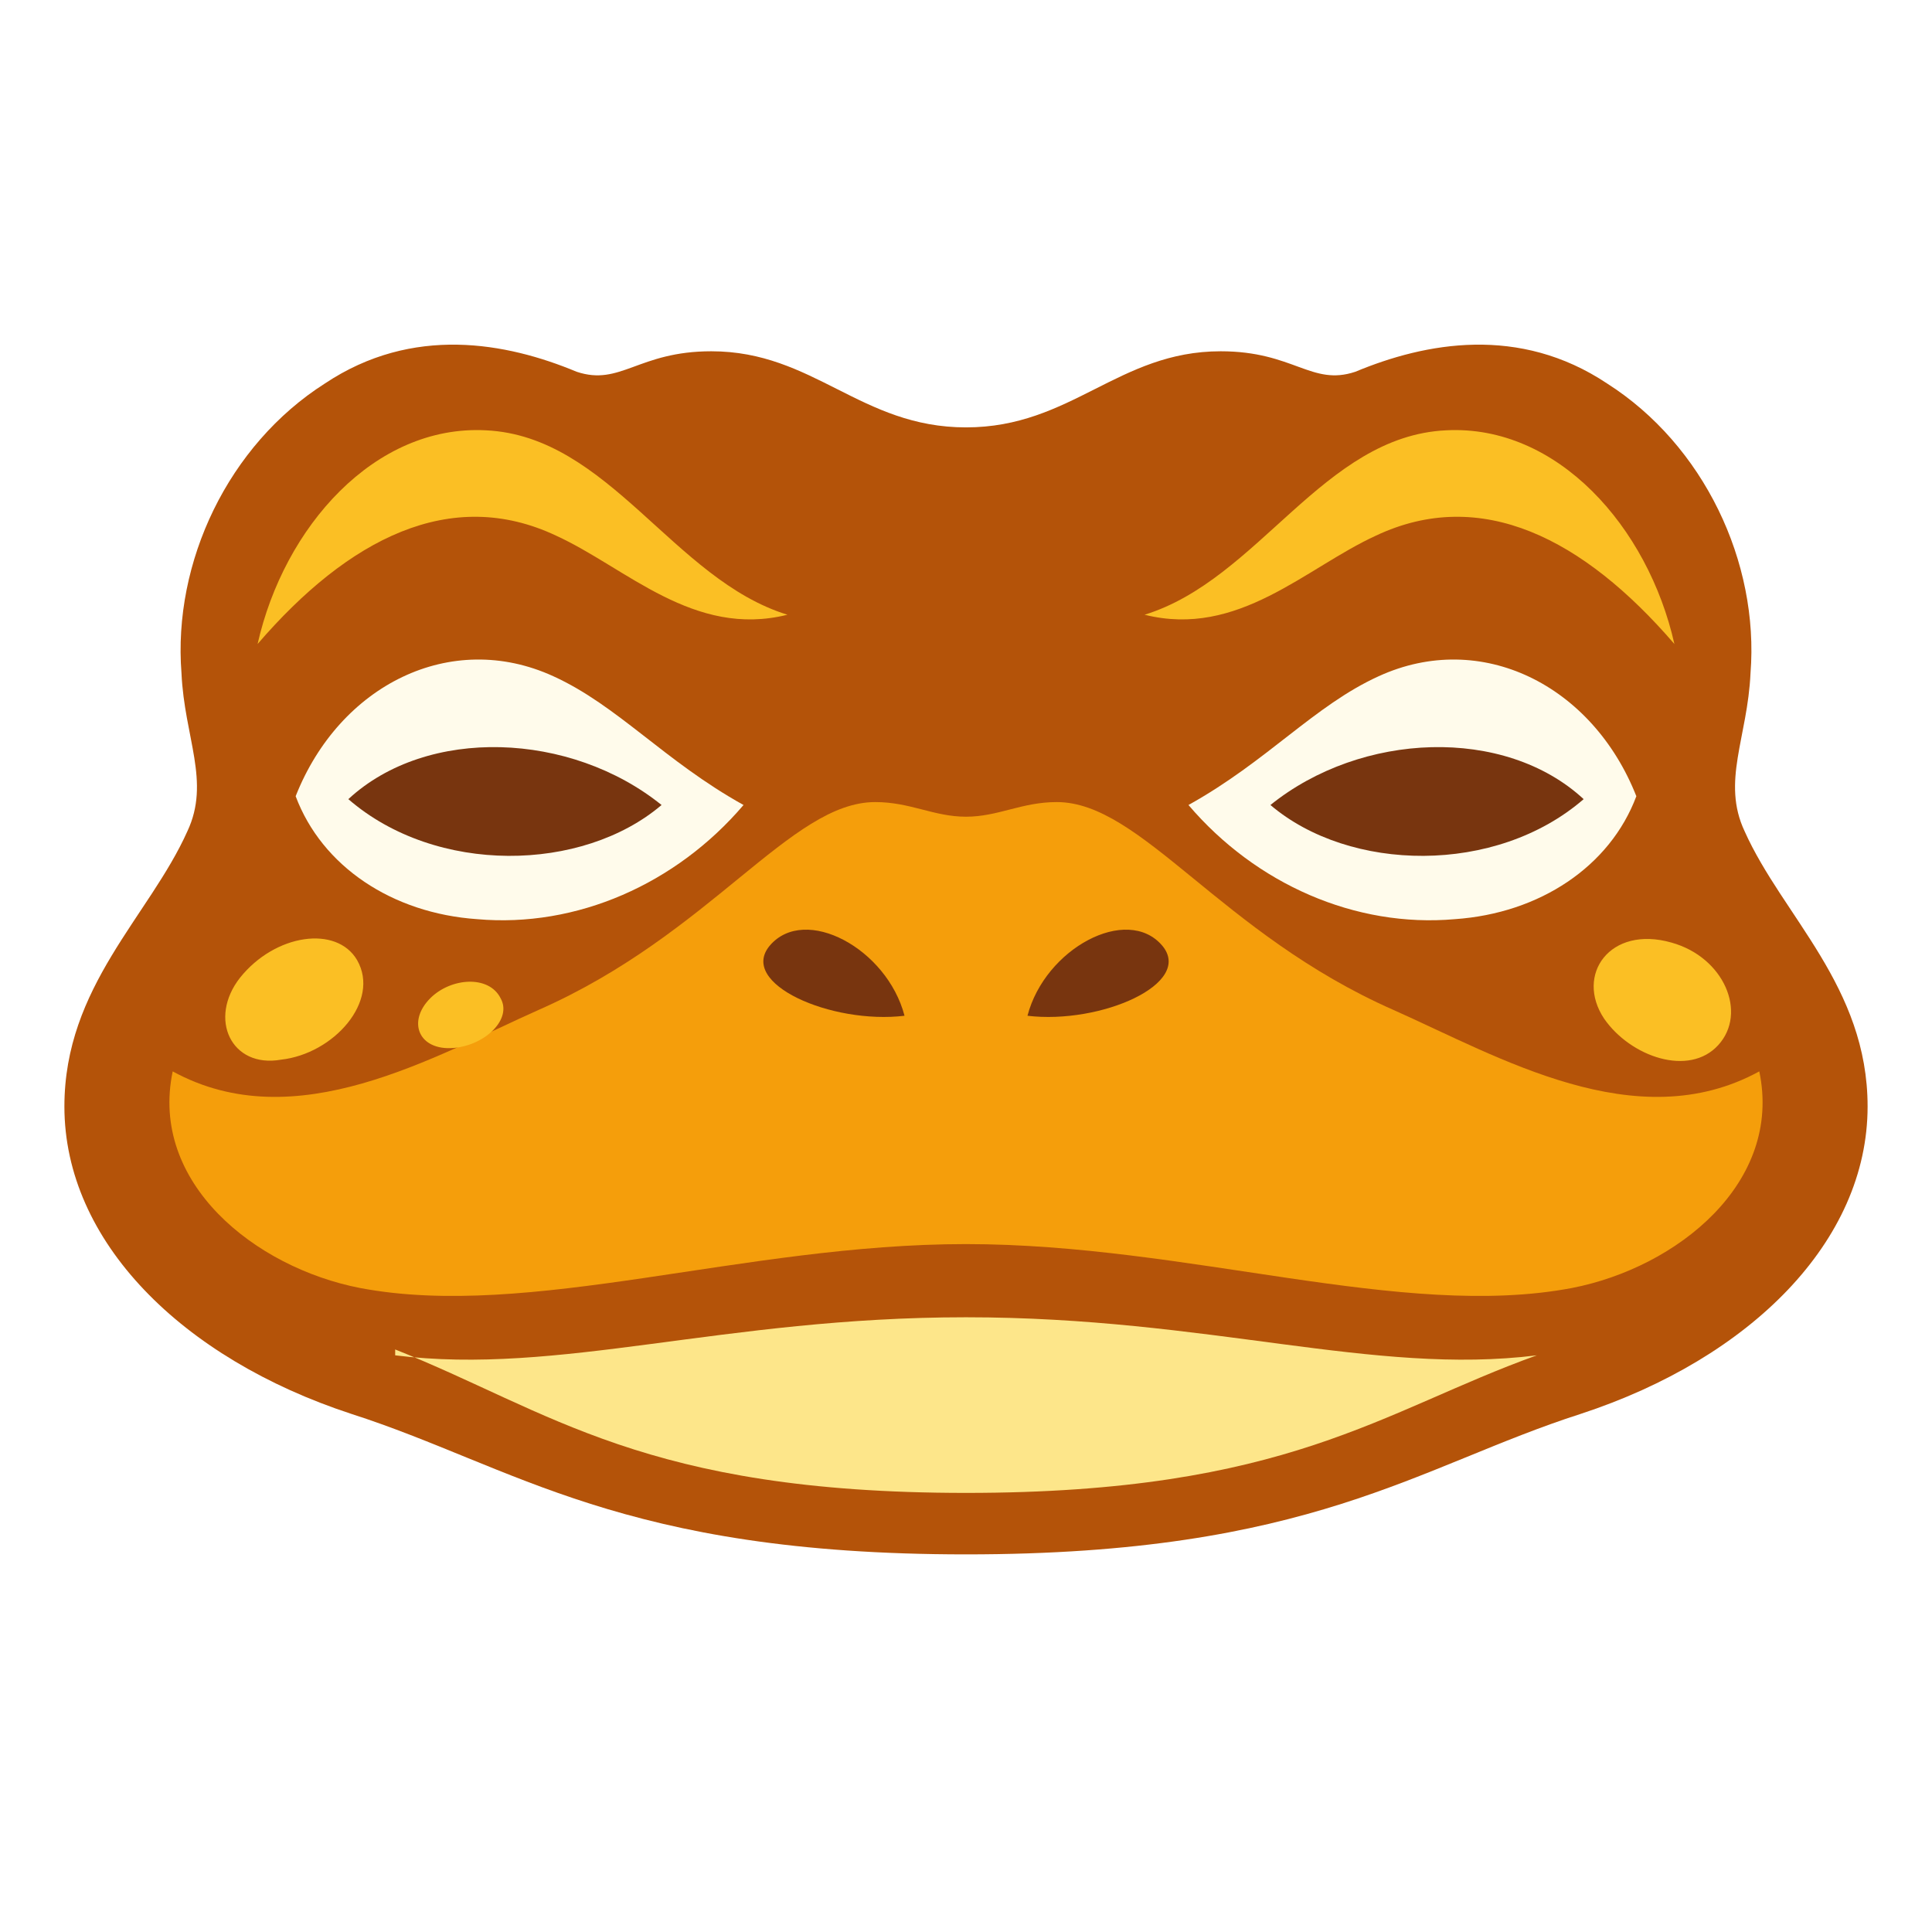
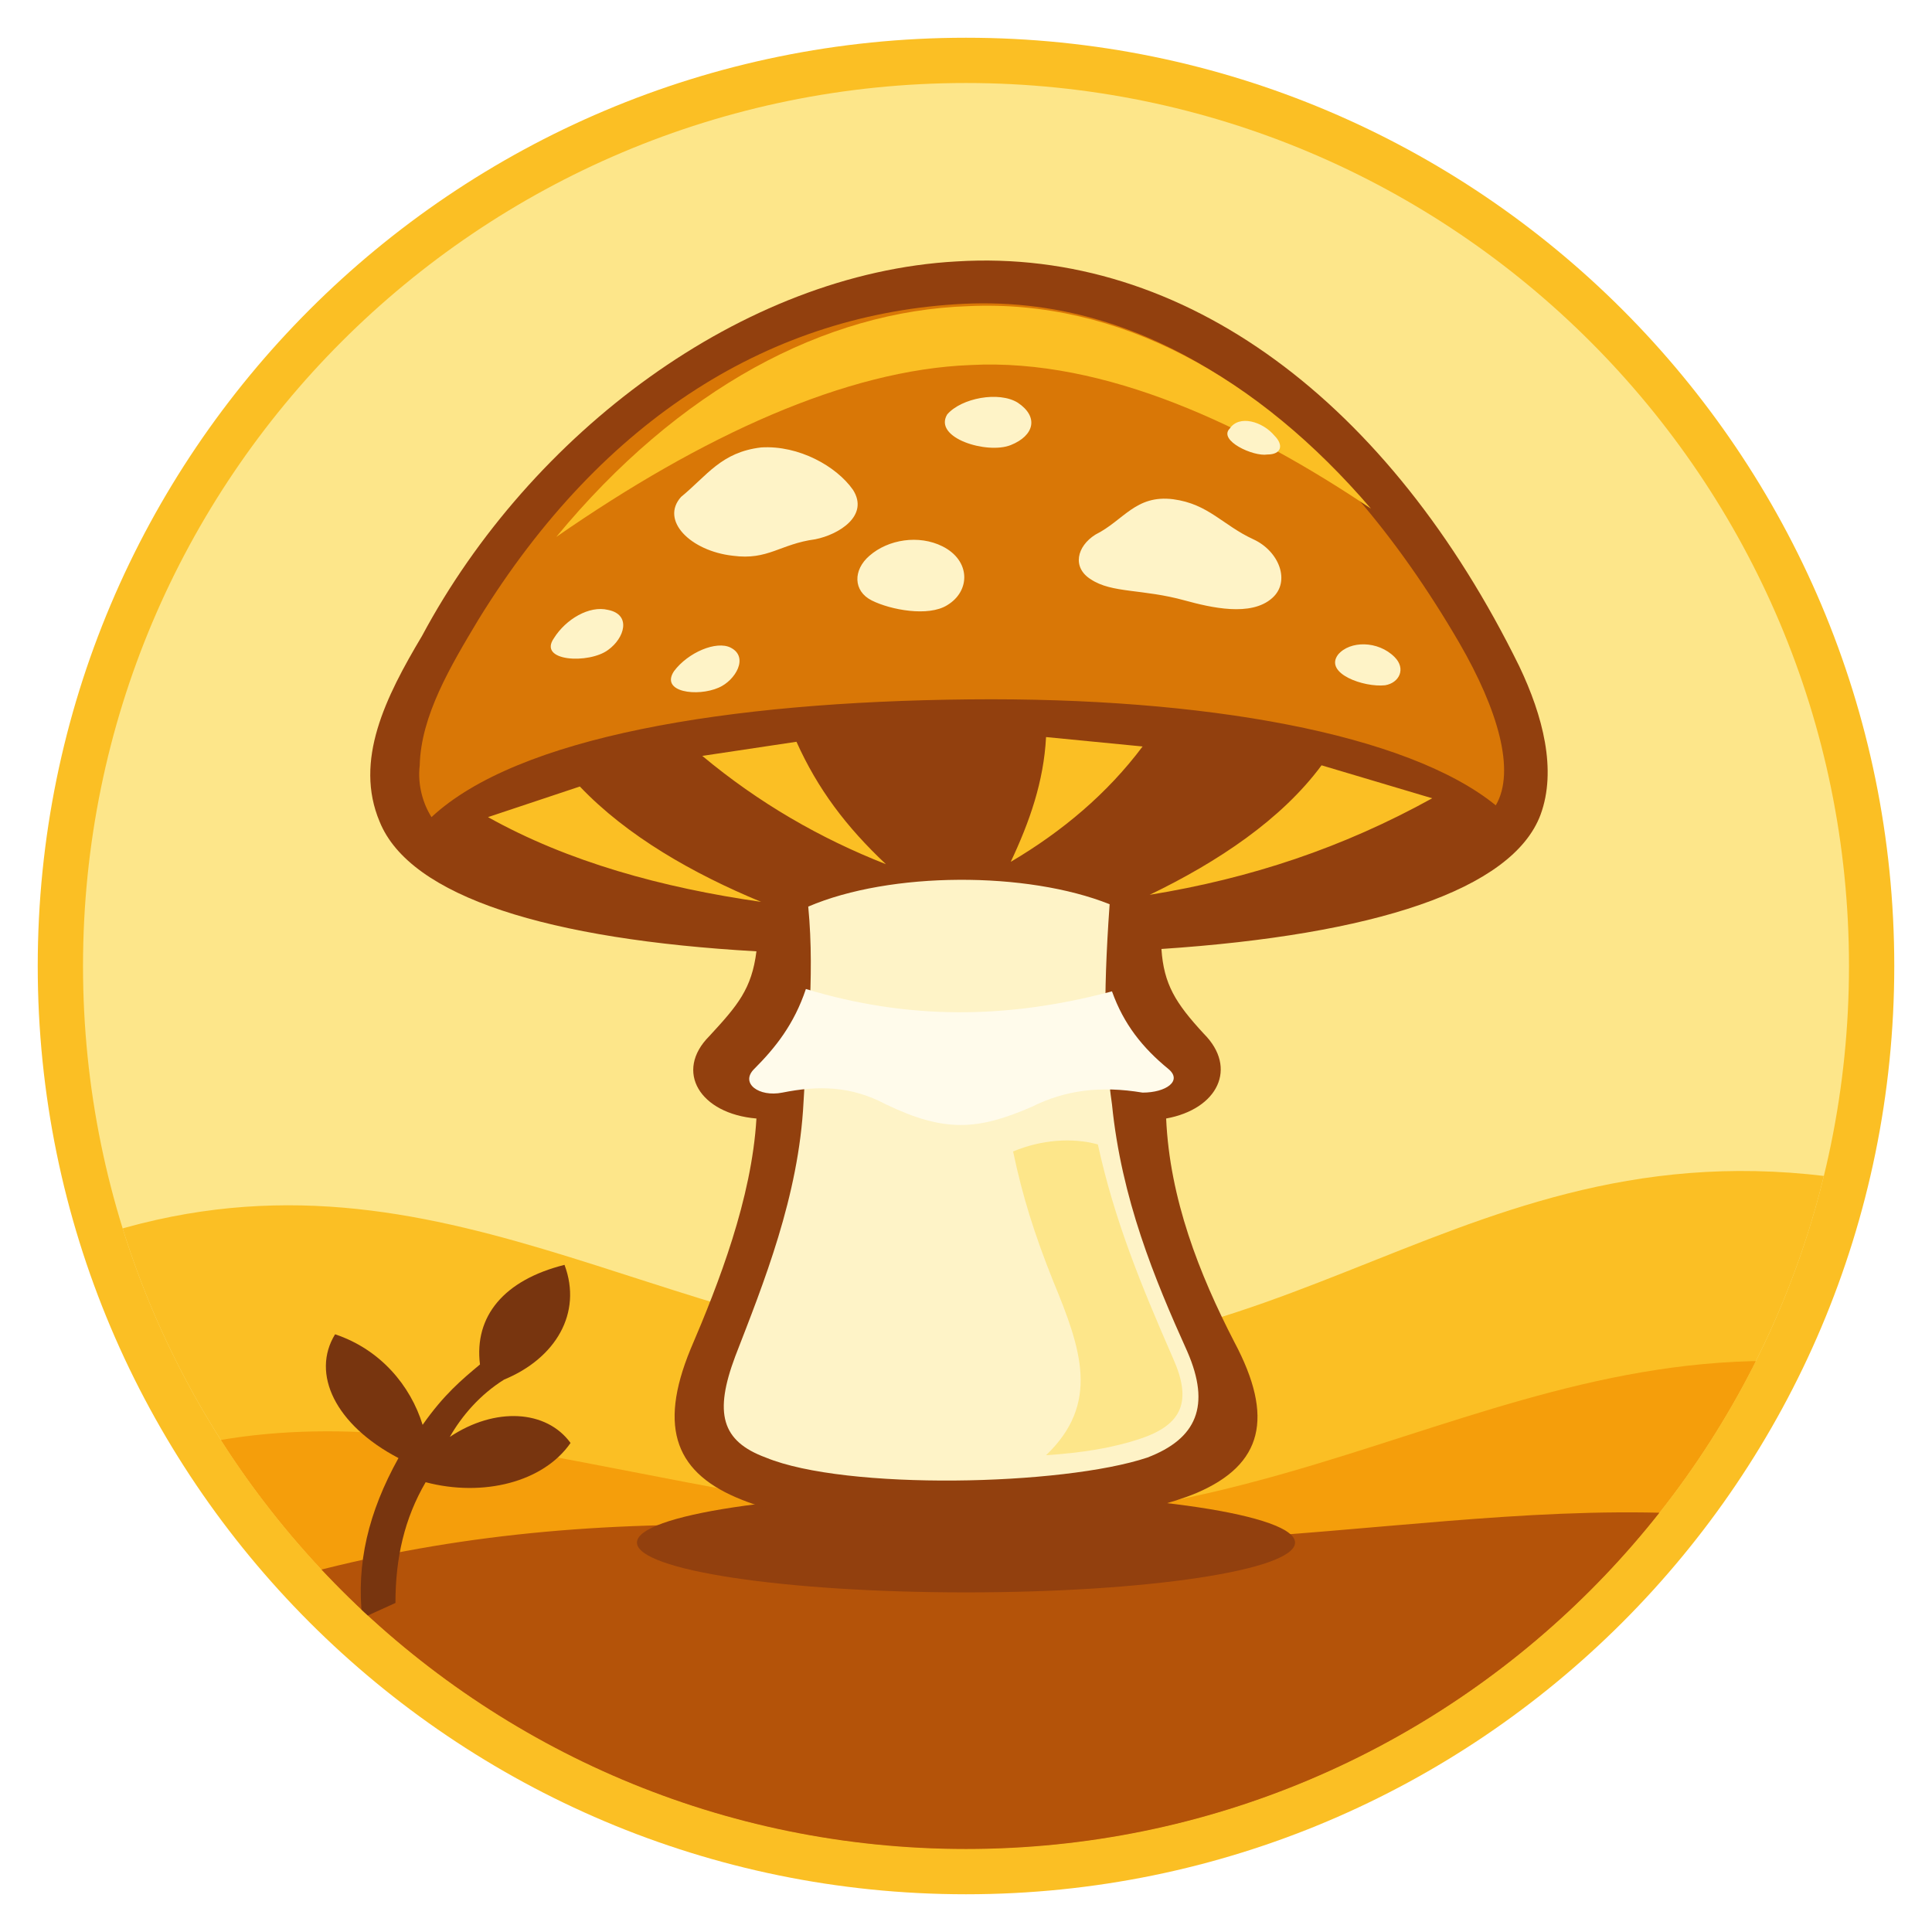
- <svg xmlns="http://www.w3.org/2000/svg" viewBox="-1 2 66 66">
-   <path fill="#b45309" d="M32 16.6c-3.6 0-5.2-2.6-8.7-2.6-2.5 0-3.1 1.2-4.6.7-2.4-1-5.6-1.6-8.6.4-3.3 2.1-5.2 6.1-4.9 9.9.1 2.2 1 3.7.2 5.4-1.3 2.9-4.2 5.3-4.2 9.4 0 4.6 4 8.6 9.8 10.5 5.6 1.8 9.2 4.8 21 4.8s15.4-3 21-4.8c5.8-1.9 9.8-5.9 9.8-10.5 0-4.1-2.9-6.5-4.2-9.4-.8-1.7.1-3.2.2-5.4.3-3.8-1.6-7.8-4.9-9.9-3-2-6.2-1.4-8.6-.4-1.5.5-2.1-.7-4.6-.7-3.5 0-5.1 2.6-8.7 2.6Z" />
-   <path fill="#f59e0b" d="M4.9 38.6c4.2 2.3 8.9-.5 12.5-2.1 5.9-2.6 8.6-7.1 11.5-7.1 1.2 0 2 .5 3.1.5s1.9-.5 3.1-.5c2.9 0 5.6 4.5 11.5 7.1 3.6 1.6 8.3 4.4 12.5 2.1.8 3.8-2.8 6.7-6.4 7.4-5.8 1.1-13.1-1.5-20.7-1.5S17.1 47.1 11.3 46c-3.6-.7-7.2-3.6-6.4-7.4Z" />
-   <path fill="#fde68a" d="M12.5 48.3c5.6.7 11.2-1.3 19.5-1.3s13.9 2 19.5 1.3C46.2 50.2 43 53 32 53s-14.2-2.8-19.5-4.9Z" />
-   <g id="eye">
-     <path fill="#fbbf24" d="M7.8 24c.9-4 4-7.5 7.8-7.3 4.2.2 6.4 5.1 10.3 6.3-3.2.8-5.5-1.6-7.9-2.7-3.6-1.7-7.1.1-10.2 3.7Z" />
-     <path fill="#fffbeb" d="M9.1 29.2c1.5-3.8 5.3-5.7 8.8-4.1 2.2 1 3.8 2.9 6.5 4.4-2.3 2.7-5.7 4.2-9.1 3.9-2.9-.2-5.3-1.8-6.2-4.2Z" />
-     <path fill="#78350f" d="M10.9 29.3c2.7-2.5 7.6-2.3 10.7.2-2.7 2.3-7.7 2.4-10.7-.2Z" />
-     <path fill="#78350f" d="M25.3 34.3c1.2-1.4 4 .1 4.6 2.4-2.5.3-5.7-1.1-4.6-2.4Z" />
+ <svg xmlns="http://www.w3.org/2000/svg" viewBox="0 0 64 64">
+   <defs>
+     <clipPath id="scene">
+       <circle cx="32" cy="32" r="29.25" />
+     </clipPath>
+   </defs>
+   <circle cx="32" cy="32" r="30.75" fill="#fbbf24" />
+   <g clip-path="url(#scene)">
+     <circle cx="32" cy="32" r="29.25" fill="#fde68a" />
+     <path fill="#fbbf24" d="M1 41.8c11.6-5.1 19.2 1.7 29.6 2.9 12.7 1.4 18.6-8.4 32.4-5.3V64H1Z" />
+     <path fill="#f59e0b" d="M1 49.9c9.2-4.9 16.3-1.3 27.8.2 14.2 1.8 21.7-7 34.2-4.6V64H1Z" />
+     <path fill="#b45309" d="M1 55.6c9.5-4.7 18.4-5.8 30.4-4.7 12 1.1 21.5-2.6 31.6.4V64H1Z" />
+     <ellipse cx="32" cy="51.1" rx="10.9" ry="1.65" fill="#92400e" />
+     <path fill="#78350f" d="M12 53.6c-.2-1.8.2-3.5 1.2-5.3-2.1-1.1-2.9-2.8-2.1-4.1 1.5.5 2.5 1.7 2.9 3 .7-1 1.3-1.5 1.9-2-.2-1.6.8-2.8 2.8-3.3.6 1.6-.3 3.1-2 3.8-.8.5-1.4 1.2-1.8 1.9 1.5-1 3.2-.9 4 .2-.9 1.3-2.9 1.8-4.8 1.3-.7 1.2-1 2.5-1 4Z" />
+     <g transform="translate(7.04 3.2) scale(.78)">
+       <path fill="#92400e" d="M31.6 7c9.7-.6 18.4 6 23.9 17.2 1 2.1 1.6 4.4.9 6.3-1.2 3.2-7.1 5.1-16.1 5.7.1 1.5.6 2.3 1.8 3.6 1.45 1.45.6 3.2-1.6 3.6.15 3.4 1.4 6.6 2.9 9.5 1.7 3.2 1.2 5.2-1.6 6.4-4.3 1.8-14.8 2.1-19.3.3-2.8-1.1-3.6-3-2.2-6.4 1.2-2.8 2.6-6.4 2.8-9.8-2.4-.2-3.5-2-2-3.5 1.2-1.3 1.8-2 2-3.6-8.8-.5-14.7-2.3-16-5.5-1.1-2.6.25-5.3 1.8-7.9C13.5 14.3 22.5 7.5 31.6 7Z" />
+       <path fill="#d97706" d="M8.8 28.4c.05-2.1 1.3-4.2 2.5-6.2C16.6 13.6 23.8 9.2 31.9 8.8c8.4-.4 15.7 5.2 21.05 14.4 1.65 2.85 2.4 5.45 1.55 6.9-3.75-3.05-12.4-4.6-22.35-4.5-10.35.1-19.2 1.6-22.85 5-.35-.55-.6-1.35-.5-2.2Z" />
+       <path fill="#fbbf24" d="M14.6 18.7c5.2-6.3 11.4-9.6 17.5-9.8 6.4-.3 12.3 3 17.1 8.6-5.2-3.5-11.3-6.4-17-6.1-5.3.2-11.4 3-17.6 7.3Z" />
+       <path fill="#fef3c7" d="M19.9 17c1.1-.9 1.7-1.9 3.4-2.1 1.6-.1 3.2.8 3.9 1.8.7 1.1-.6 1.9-1.6 2.1-1.5.2-2 .9-3.5.7-1.8-.2-3.1-1.5-2.2-2.5Zm11.3-3.5c.6-.7 2.2-1 3-.5.9.6.7 1.4-.3 1.8-1 .4-3.3-.3-2.7-1.3Zm6.3 5.1c1.2-.6 1.7-1.7 3.3-1.5 1.5.2 2.1 1.1 3.4 1.7 1.1.5 1.6 1.8.8 2.5-.9.8-2.6.4-3.7.1-1.8-.5-3.1-.3-4-.9-.8-.5-.6-1.4.2-1.9Zm-9.6.9c.8-.7 2.1-.9 3.1-.4 1.2.6 1.2 1.9.2 2.5-.8.5-2.4.2-3.2-.2-.8-.4-.8-1.3-.1-1.9ZM14.5 23c.5-.8 1.5-1.4 2.3-1.2 1 .2.7 1.2 0 1.7-.8.6-3 .5-2.3-.5Zm5.1 1.4c.6-.8 1.8-1.3 2.4-1 .8.4.2 1.4-.5 1.7-.9.4-2.5.2-1.9-.7Zm23.6-10.3c.4-.6 1.4-.3 1.9.3.4.4.3.8-.3.8-.6.1-2.1-.6-1.6-1.1Zm4.6 9.6c.5-.6 1.7-.6 2.4.1.5.5.2 1.1-.4 1.2-.9.1-2.6-.5-2-1.3Z" />
+       <path fill="#fbbf24" d="M11.7 30.6l3.9-1.3c2 2.1 4.8 3.7 7.7 4.9-4.2-.6-8.2-1.7-11.6-3.6Zm9.1-2.6 4-.6c.9 2 2.1 3.6 3.8 5.2-2.8-1.1-5.4-2.6-7.8-4.6Zm14.6-.8 4.1.4c-1.5 2-3.4 3.6-5.6 4.9.8-1.7 1.4-3.4 1.5-5.3Zm11.7 1.2 4.7 1.4c-3.8 2.1-7.7 3.4-12 4.1 2.9-1.4 5.6-3.2 7.3-5.5Z" />
+       <path fill="#fef3c7" d="M25.3 34.4c3.5-1.5 9.3-1.5 12.8-.1-.3 4.2-.2 6.4.1 8.5.4 4 1.8 7.4 3.2 10.5 1 2.3.4 3.7-1.7 4.5-3.6 1.2-12.8 1.4-16.2 0-1.9-.7-2.2-1.9-1.3-4.3 1.2-3.1 2.7-6.8 2.9-10.8.1-2.1.5-5.2.2-8.3Z" />
+       <path fill="#fde68a" d="M34 44.8c1.2-.5 2.5-.6 3.6-.3.7 3.2 1.8 5.9 3.2 9.1.8 1.8.4 2.8-1.4 3.4-1.2.4-2.5.6-4 .7 2.3-2.2 1.5-4.5.3-7.4-.8-2-1.3-3.6-1.7-5.5Z" />
+       <path fill="#fffbeb" d="M25.2 37.9c4.3 1.3 8.5 1.3 13 .1.5 1.4 1.3 2.4 2.4 3.3.6.5-.1 1-1.1 1-1.8-.3-3.3-.1-4.7.6-2.3 1-3.7 1.1-6.2-.1-1.5-.8-2.9-.8-4.4-.5-1 .2-1.8-.4-1.2-1 .9-.9 1.7-1.9 2.2-3.4Z" />
+     </g>
  </g>
-   <use href="#eye" transform="translate(64 0) scale(-1 1)" />
-   <path fill="#fbbf24" d="M7.2 35.4c1.2-1.5 3.3-1.8 4-.6.8 1.4-.8 3.2-2.6 3.4-1.7.3-2.5-1.4-1.4-2.8Zm6.5.7c.7-.7 2-.8 2.4 0 .4.7-.5 1.6-1.6 1.7-1.2.1-1.6-.9-.8-1.7Zm42.4-1.9c1.8.5 2.6 2.4 1.6 3.5s-3 .4-3.9-.9c-1-1.5.2-3.2 2.3-2.6Z" />
</svg>
